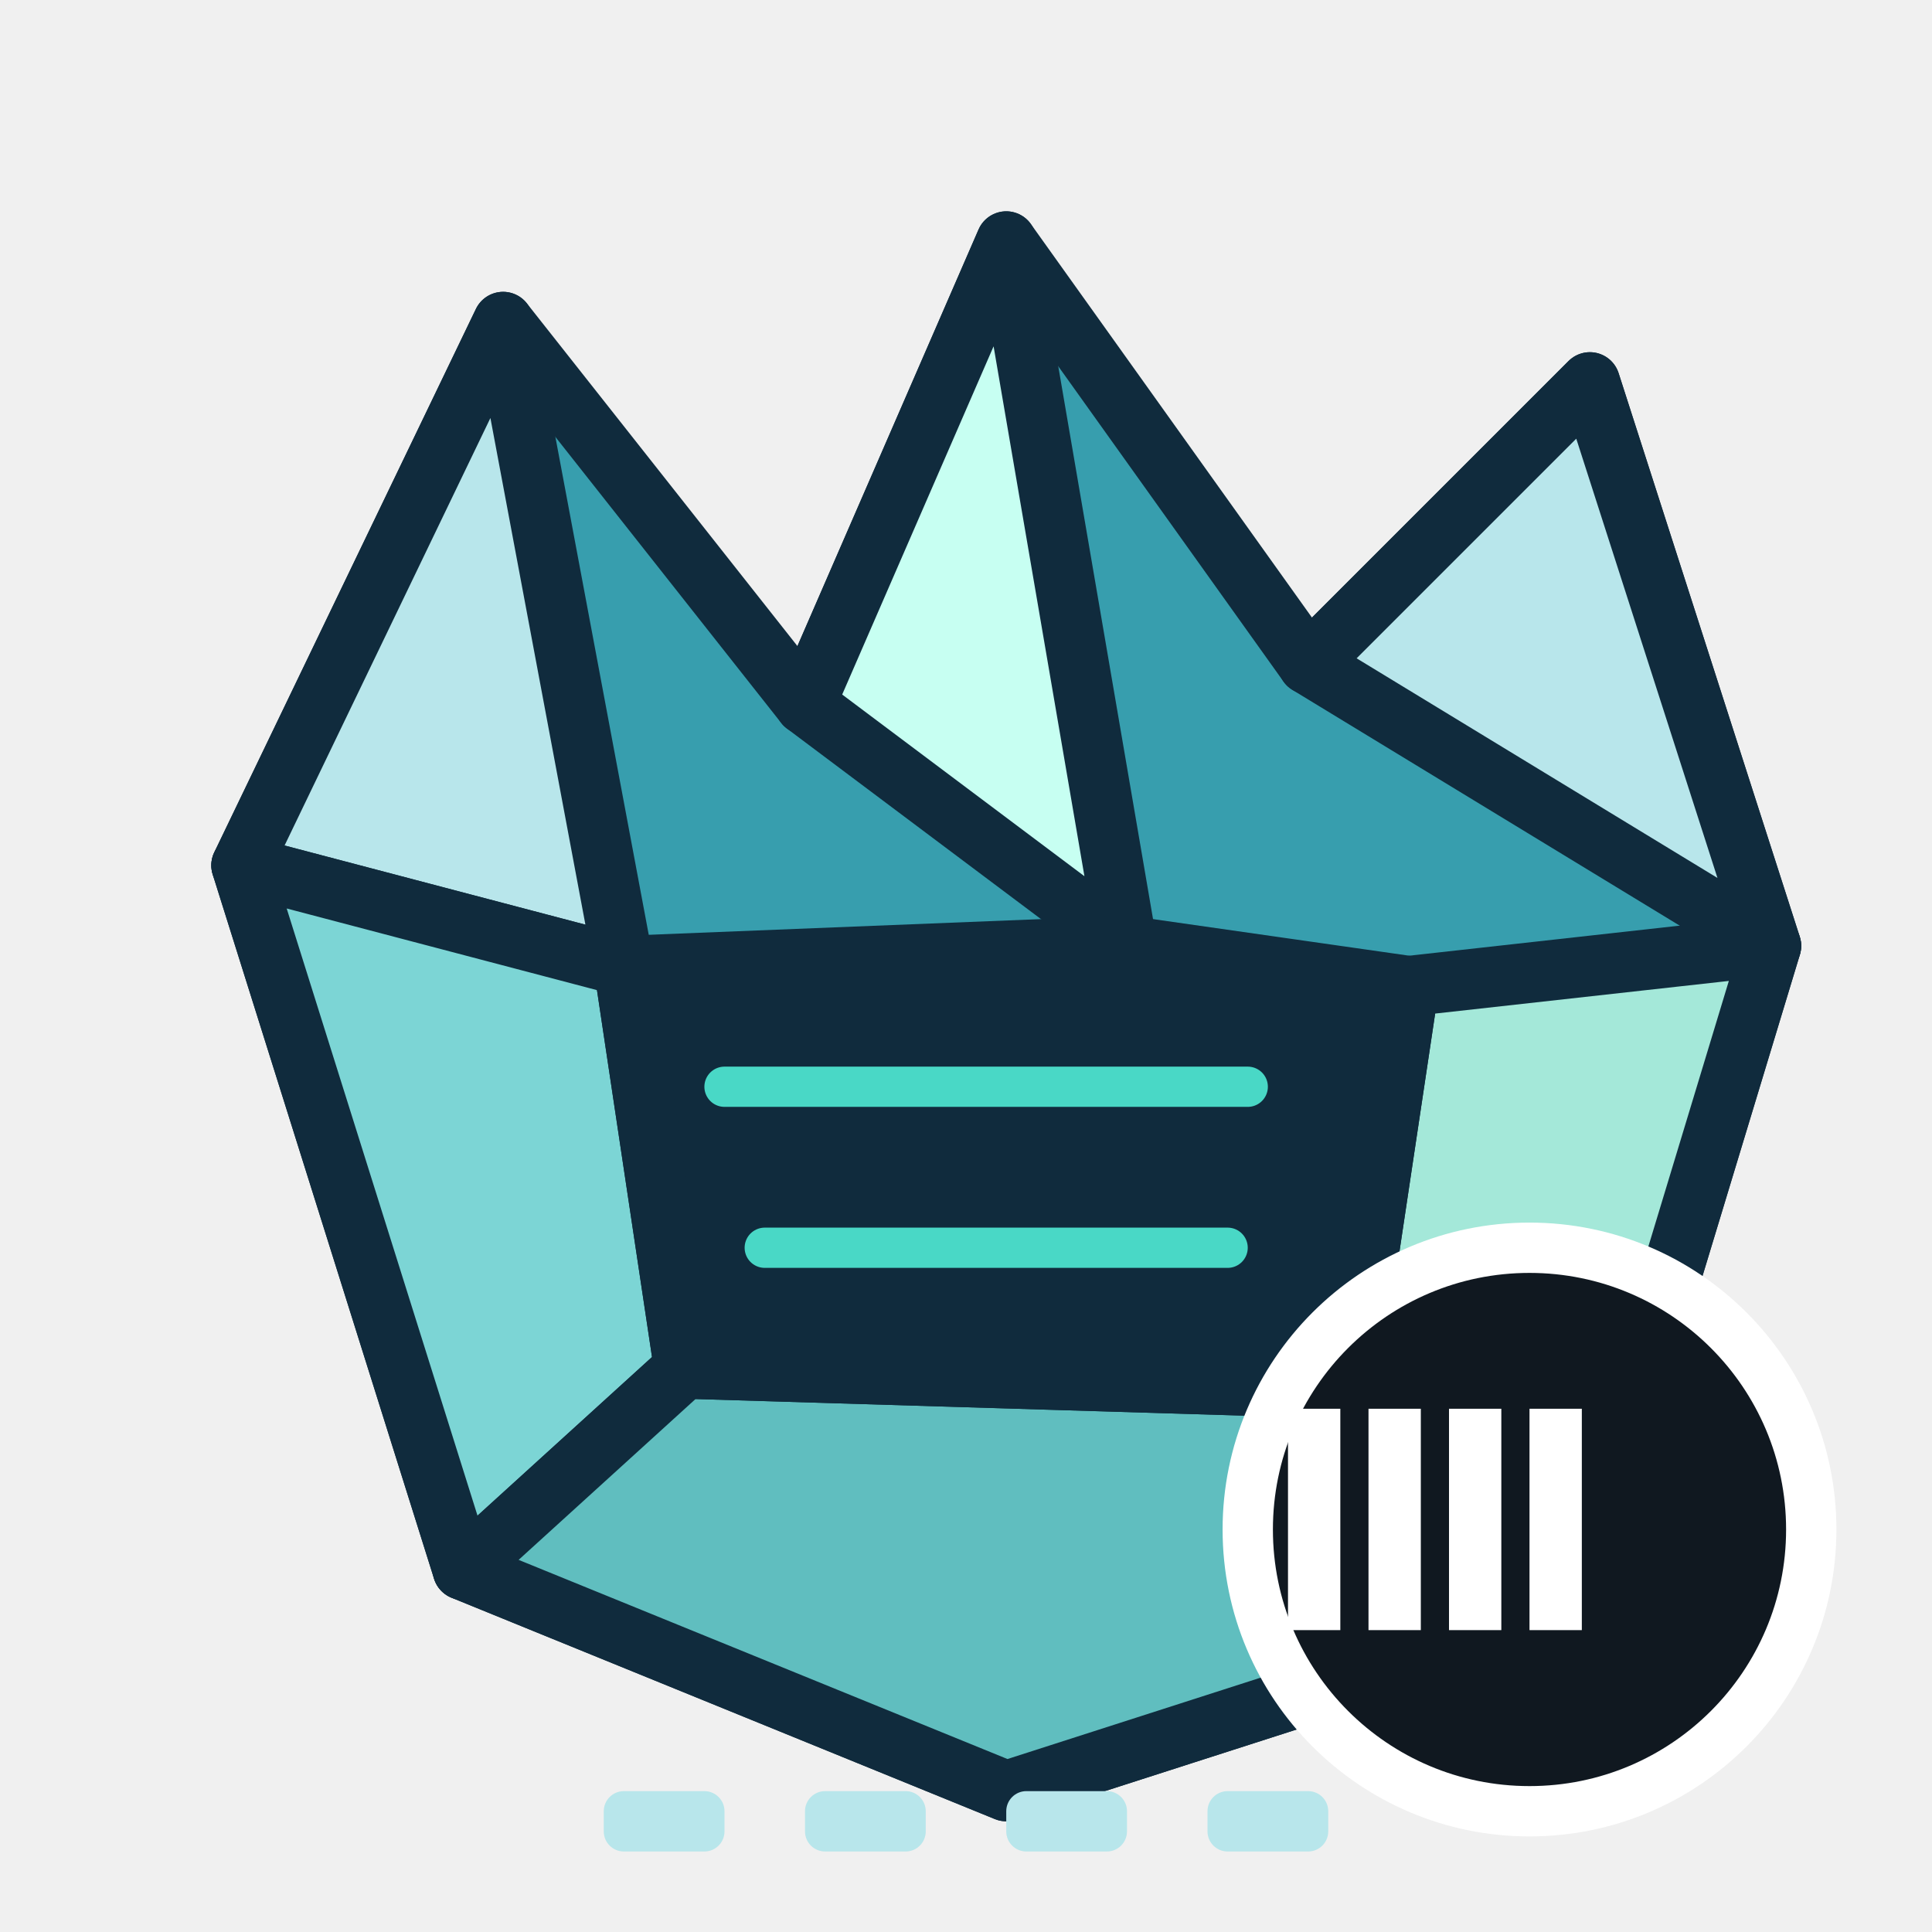
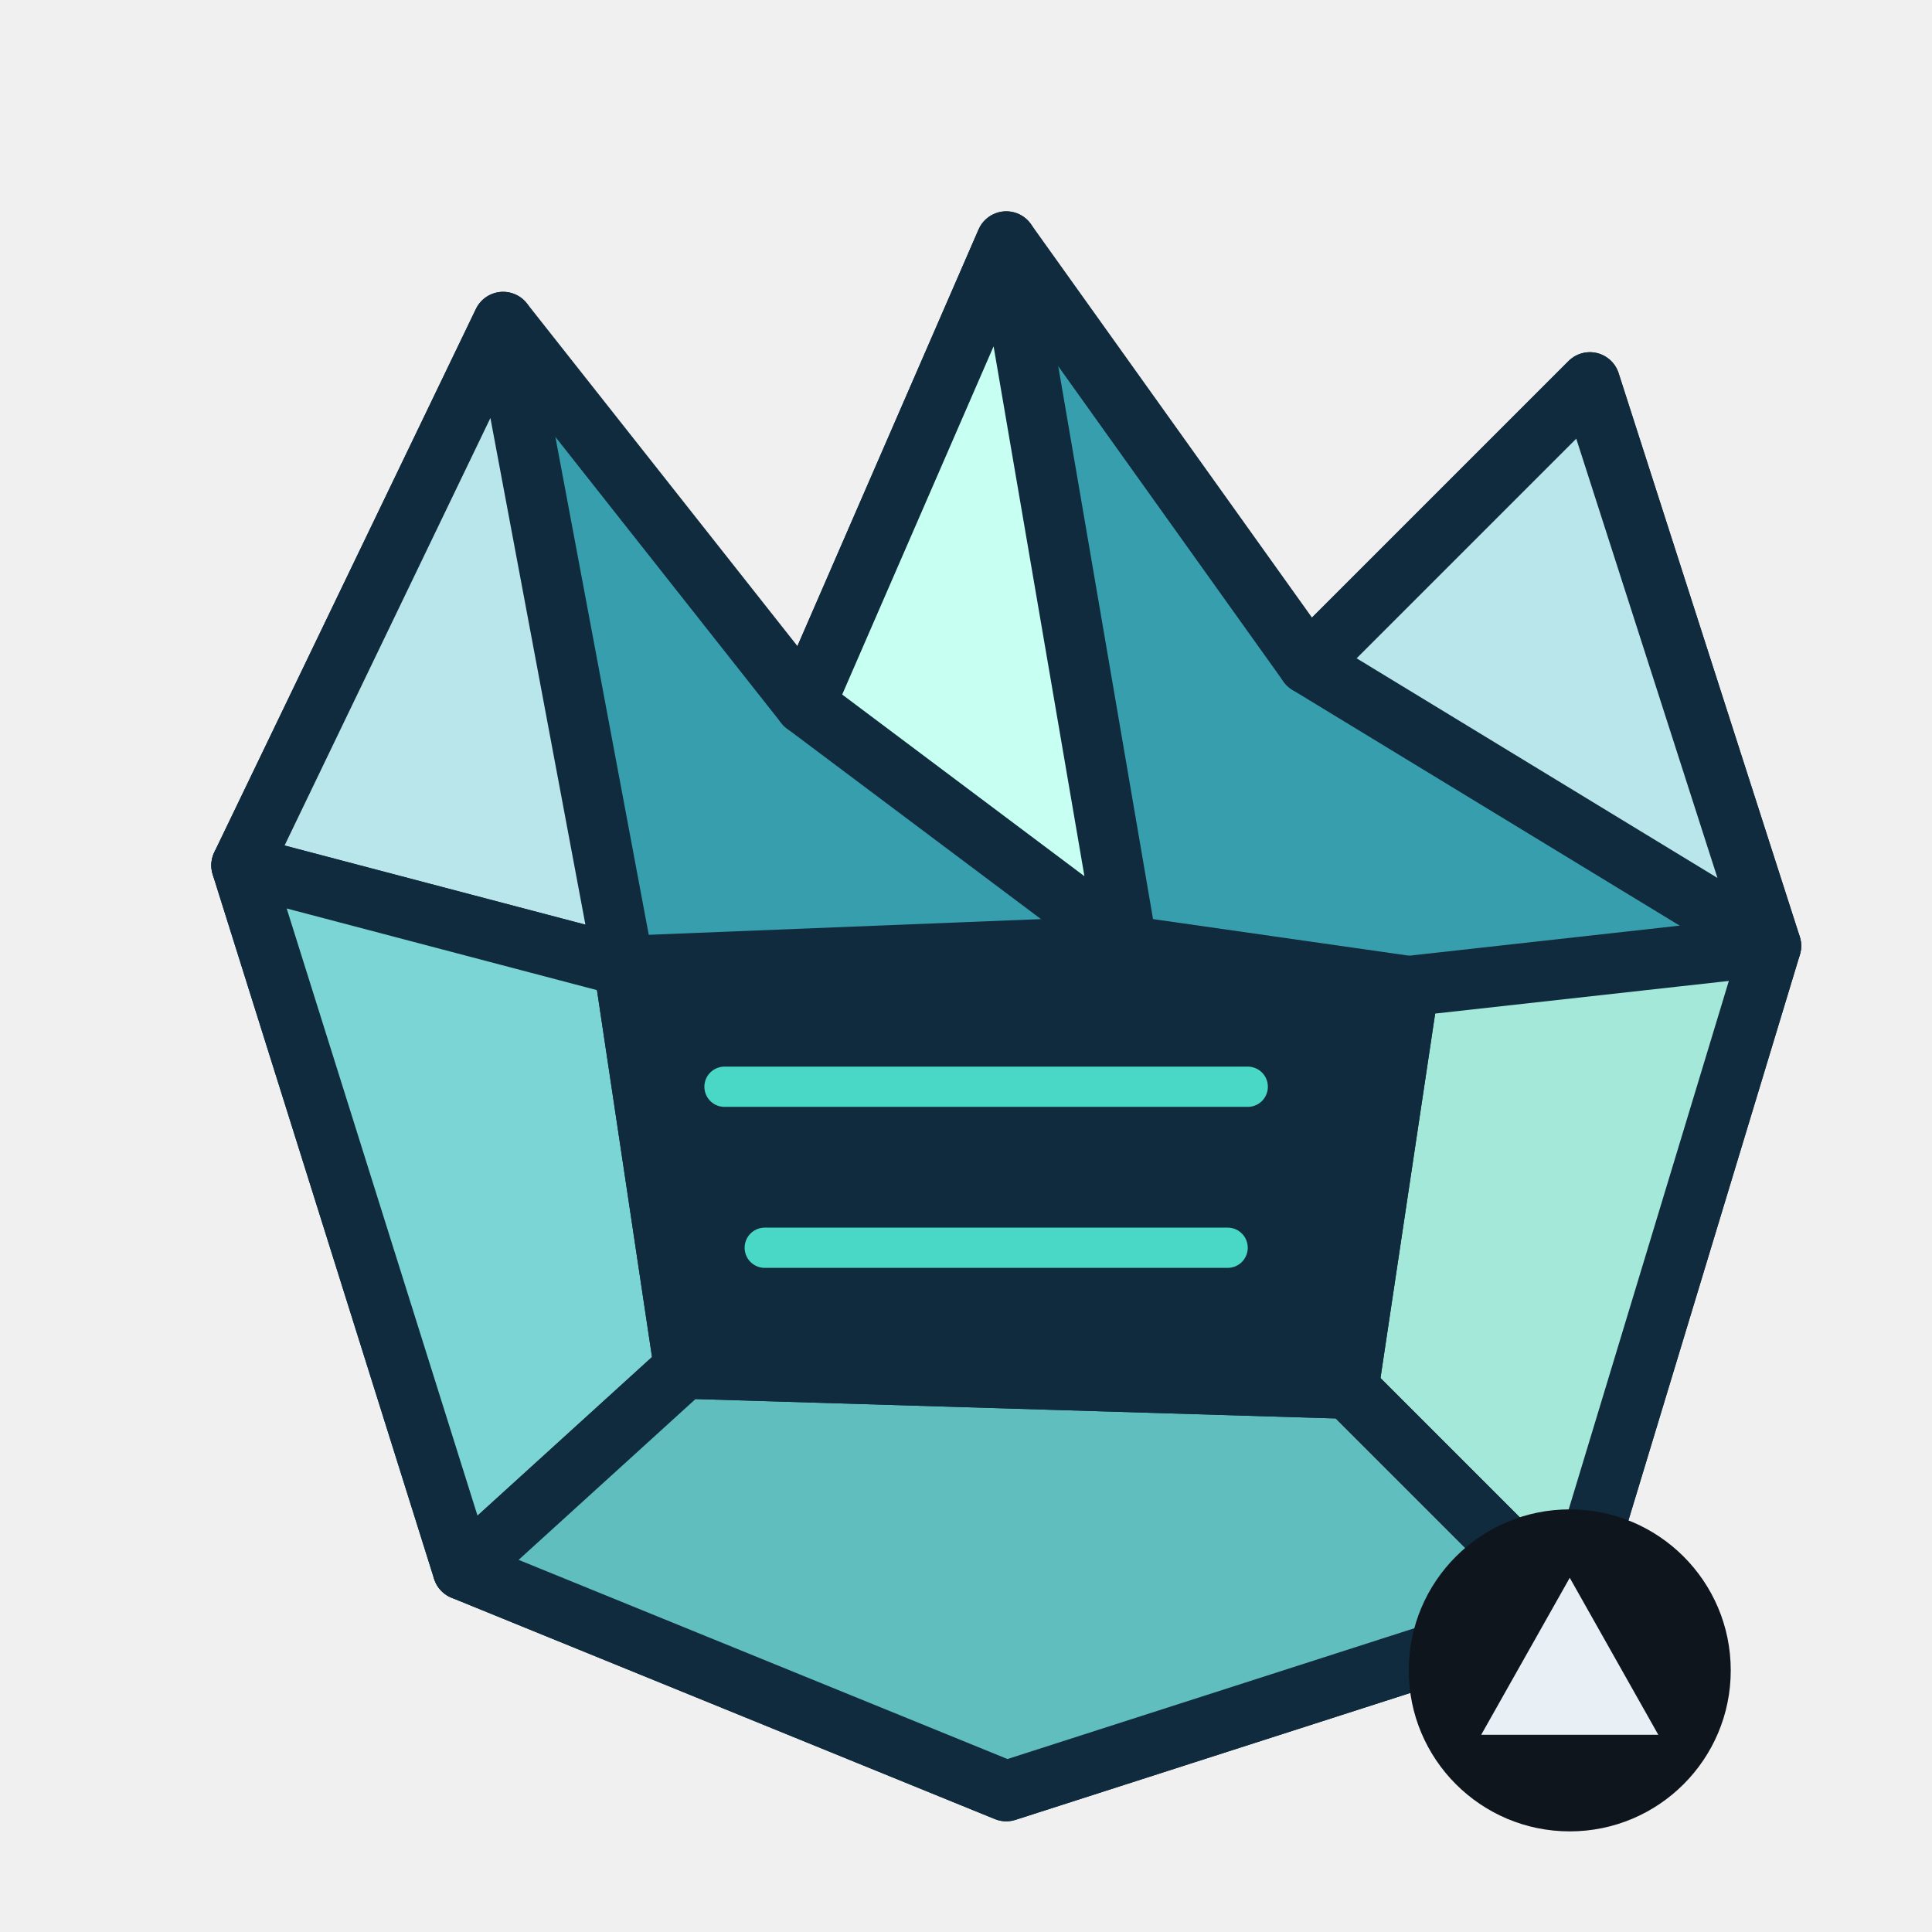
<svg xmlns="http://www.w3.org/2000/svg" width="96" height="96" viewBox="0 0 96 96">
  <g stroke-linecap="round" stroke-linejoin="round">
    <g id="hollow-helion-crown" data-layer="hollow-helion-crown">
      <path d="M12 43 L25 16 L40 35 L50 12 L65 33 L79 19 L88 47 L78 80 L50 89 L23 78 Z" fill="#379EAE" stroke="#102B3D" stroke-width="3" />
      <path d="M25 16 L31 48 L12 43 Z" fill="#B8E6EB" stroke="#102B3D" stroke-width="3" />
      <path d="M50 12 L56 47 L40 35 Z" fill="#C7FFF2" stroke="#102B3D" stroke-width="3" />
      <path d="M79 19 L88 47 L65 33 Z" fill="#B8E6EB" stroke="#102B3D" stroke-width="3" />
      <path d="M12 43 L31 48 L34 68 L23 78 Z" fill="#7CD5D5" stroke="#102B3D" stroke-width="3" />
      <path d="M88 47 L70 49 L67 69 L78 80 Z" fill="#A4E8D9" stroke="#102B3D" stroke-width="3" />
      <path d="M23 78 L34 68 L67 69 L78 80 L50 89 Z" fill="#60BEBF" stroke="#102B3D" stroke-width="3" />
      <path d="M31 48 L56 47 L70 49 L67 69 L34 68 Z" fill="#102B3D" stroke="#102B3D" stroke-width="3" />
      <path d="M36 54 H62 M38 62 H61" fill="none" stroke="#49D8C6" stroke-width="2" />
    </g>
    <g id="grayscale-identification" data-layer="grayscale-identification">
-       <rect x="30" y="89" width="6" height="3" rx="1" fill="#B8E6EB" stroke="none" stroke-width="0" />
-       <rect x="40" y="89" width="6" height="3" rx="1" fill="#B8E6EB" stroke="none" stroke-width="0" />
-       <rect x="50" y="89" width="6" height="3" rx="1" fill="#B8E6EB" stroke="none" stroke-width="0" />
-       <rect x="60" y="89" width="6" height="3" rx="1" fill="#B8E6EB" stroke="none" stroke-width="0" />
-     </g>
-     <g id="tier-badge">
-       <circle cx="76" cy="76" r="14" fill="#101820" stroke="#ffffff" stroke-width="2.5" />
-       <rect x="64" y="70" width="2.6" height="11" fill="#ffffff" />
-       <rect x="68" y="70" width="2.6" height="11" fill="#ffffff" />
-       <rect x="72" y="70" width="2.6" height="11" fill="#ffffff" />
-       <rect x="76" y="70" width="2.6" height="11" fill="#ffffff" />
+       <g id="tier-mark" data-glyph="triangle">
+         <circle cx="78" cy="83" r="8" fill="#0e151d" />
+         <path d="M78 78.4 L73.6 86.2 L82.4 86.2 Z" fill="#e8f0f5" />
+       </g>
    </g>
  </g>
</svg>
